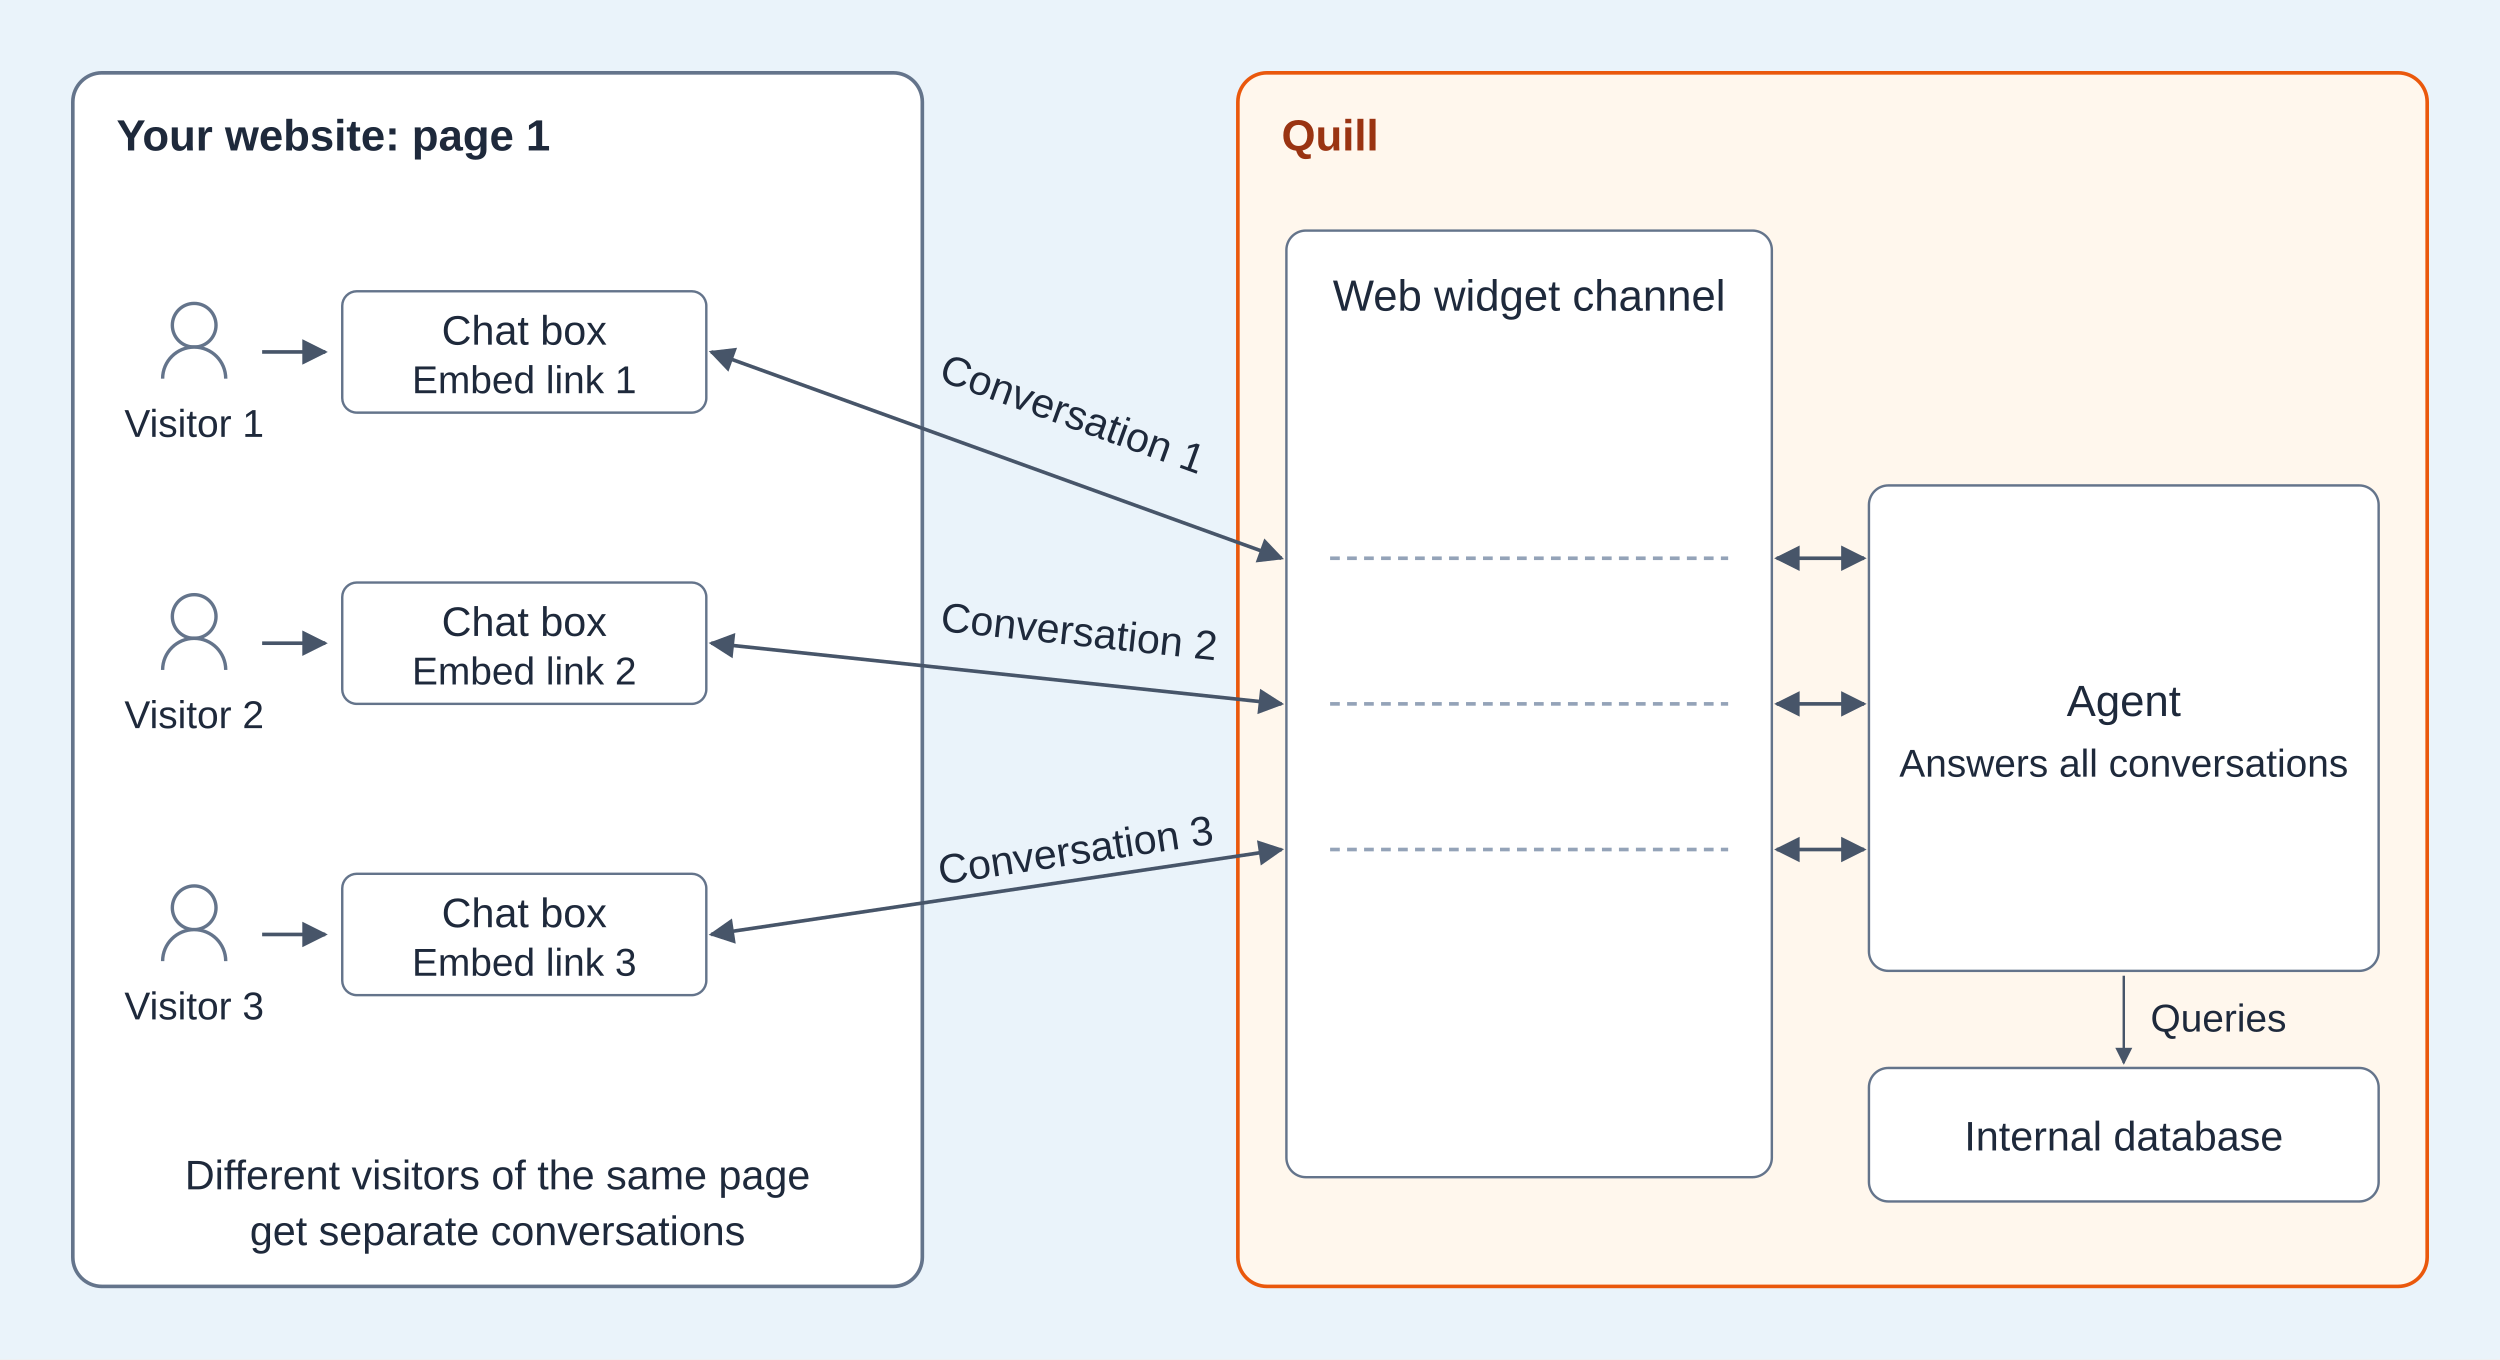
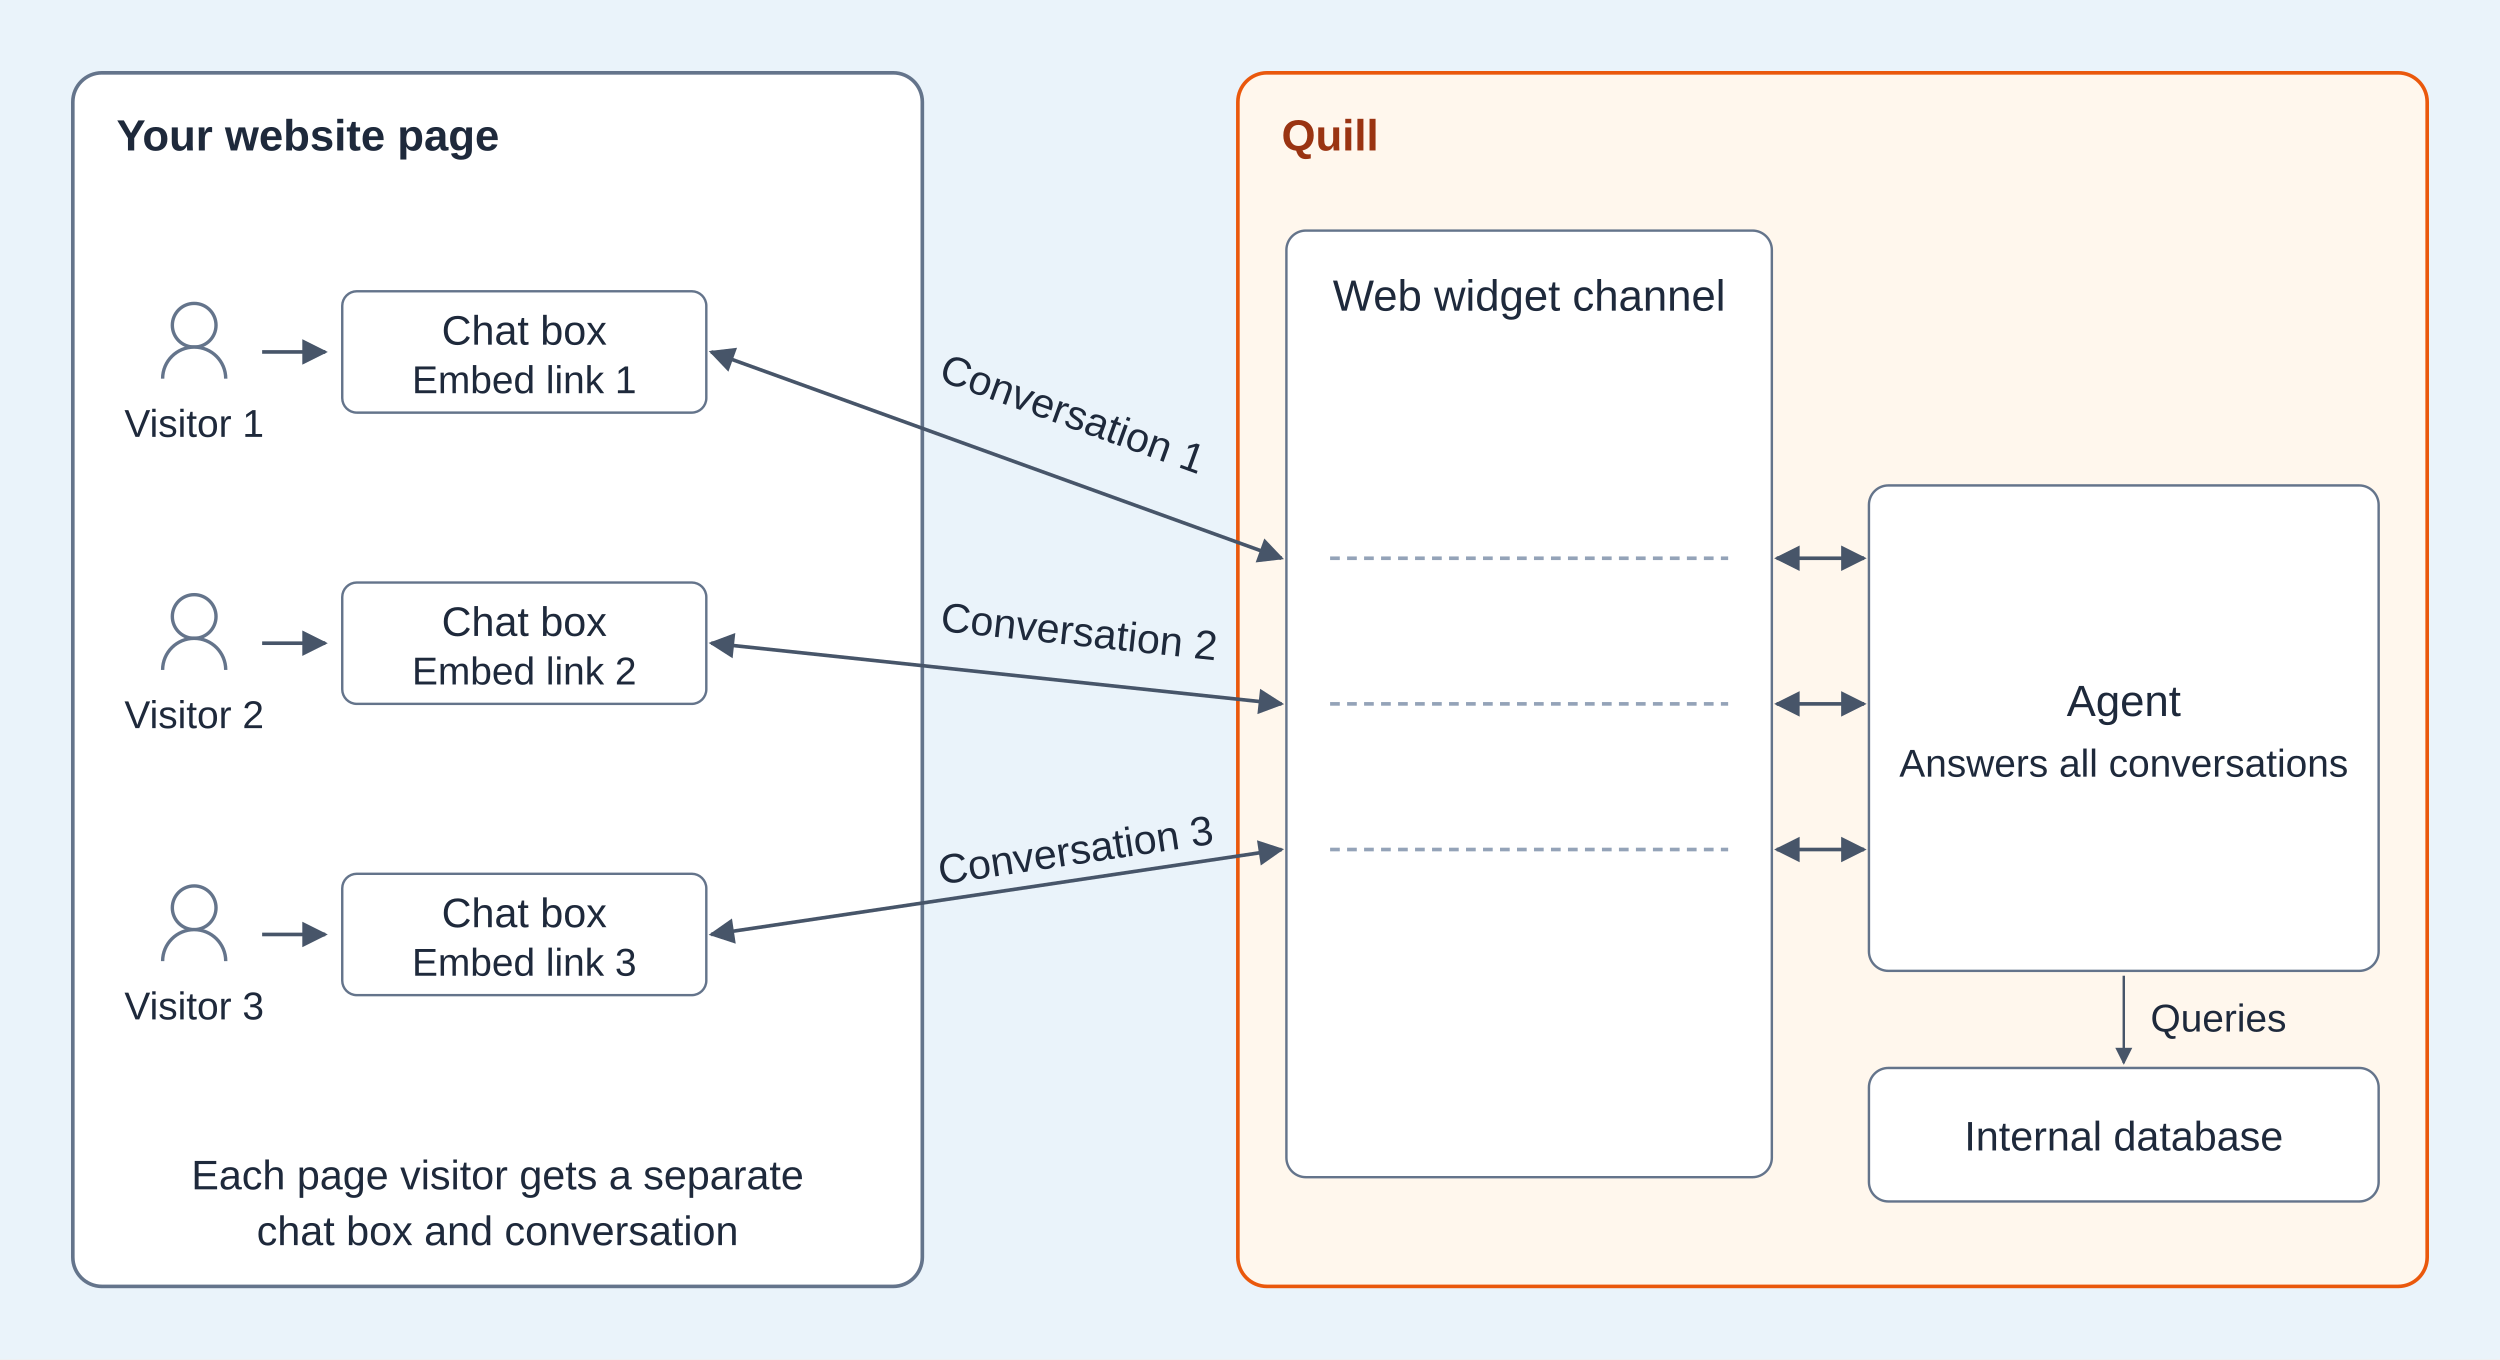
<svg xmlns="http://www.w3.org/2000/svg" width="1030" height="560" viewBox="0 0 1030 560" font-family="Segoe UI, Arial, sans-serif">
  <defs>
    <marker id="arrow" viewBox="0 0 10 10" refX="9" refY="5" markerWidth="7" markerHeight="7" orient="auto-start-reverse">
      <path d="M 0 0 L 10 5 L 0 10 z" fill="#475569" />
    </marker>
  </defs>
  <rect width="1030" height="560" fill="#eaf3fa" />
  <g id="your-website-page">
    <rect x="30" y="30" width="350" height="500" rx="12" fill="#ffffff" stroke="#64748b" stroke-width="1.5" />
-     <text x="48" y="62" font-size="18" font-weight="bold" fill="#1e293b">Your website: page 1</text>
+     <text x="48" y="62" font-size="18" font-weight="bold" fill="#1e293b">Your website page</text>
  </g>
  <g id="visitor-1">
    <circle cx="80" cy="134" r="9" fill="#ffffff" stroke="#64748b" stroke-width="1.4" />
    <path d="M 67 156 a 13 13 0 0 1 26 0" fill="#ffffff" stroke="#64748b" stroke-width="1.4" />
    <text x="80" y="180" text-anchor="middle" font-size="16" fill="#1e293b">Visitor 1</text>
    <line x1="108" y1="145" x2="134" y2="145" stroke="#475569" stroke-width="1.5" marker-end="url(#arrow)" fill="none" />
    <rect x="141" y="120" width="150" height="50" rx="6" fill="#ffffff" stroke="#64748b" />
    <text x="216" y="142" text-anchor="middle" font-size="17" fill="#1e293b">Chat box</text>
    <text x="216" y="162" text-anchor="middle" font-size="16" fill="#1e293b">Embed link 1</text>
  </g>
  <g id="visitor-2">
    <circle cx="80" cy="254" r="9" fill="#ffffff" stroke="#64748b" stroke-width="1.4" />
    <path d="M 67 276 a 13 13 0 0 1 26 0" fill="#ffffff" stroke="#64748b" stroke-width="1.4" />
    <text x="80" y="300" text-anchor="middle" font-size="16" fill="#1e293b">Visitor 2</text>
    <line x1="108" y1="265" x2="134" y2="265" stroke="#475569" stroke-width="1.5" marker-end="url(#arrow)" fill="none" />
    <rect x="141" y="240" width="150" height="50" rx="6" fill="#ffffff" stroke="#64748b" />
    <text x="216" y="262" text-anchor="middle" font-size="17" fill="#1e293b">Chat box</text>
    <text x="216" y="282" text-anchor="middle" font-size="16" fill="#1e293b">Embed link 2</text>
  </g>
  <g id="visitor-3">
    <circle cx="80" cy="374" r="9" fill="#ffffff" stroke="#64748b" stroke-width="1.4" />
    <path d="M 67 396 a 13 13 0 0 1 26 0" fill="#ffffff" stroke="#64748b" stroke-width="1.4" />
    <text x="80" y="420" text-anchor="middle" font-size="16" fill="#1e293b">Visitor 3</text>
    <line x1="108" y1="385" x2="134" y2="385" stroke="#475569" stroke-width="1.5" marker-end="url(#arrow)" fill="none" />
    <rect x="141" y="360" width="150" height="50" rx="6" fill="#ffffff" stroke="#64748b" />
    <text x="216" y="382" text-anchor="middle" font-size="17" fill="#1e293b">Chat box</text>
    <text x="216" y="402" text-anchor="middle" font-size="16" fill="#1e293b">Embed link 3</text>
  </g>
-   <text x="205" y="490" text-anchor="middle" font-size="17" fill="#1e293b">Different visitors of the same page</text>
-   <text x="205" y="513" text-anchor="middle" font-size="17" fill="#1e293b">get separate conversations</text>
+   <text x="205" y="490" text-anchor="middle" font-size="17" fill="#1e293b">Each page visitor gets a separate</text>
+   <text x="205" y="513" text-anchor="middle" font-size="17" fill="#1e293b">chat box and conversation</text>
  <g id="quill-container">
    <rect x="510" y="30" width="490" height="500" rx="12" fill="#fff7ed" stroke="#ea580c" stroke-width="1.5" />
    <text x="528" y="62" font-size="18" font-weight="bold" fill="#9a3412">Quill</text>
  </g>
  <g id="web-widget-channel">
    <rect x="530" y="95" width="200" height="390" rx="8" fill="#ffffff" stroke="#64748b" />
    <text x="630" y="128" text-anchor="middle" font-size="18" fill="#1e293b">Web widget channel</text>
  </g>
  <g id="agent">
    <rect x="770" y="200" width="210" height="200" rx="8" fill="#ffffff" stroke="#64748b" />
    <text x="875" y="295" text-anchor="middle" font-size="18" fill="#1e293b">Agent</text>
    <text x="875" y="320" text-anchor="middle" font-size="16" fill="#1e293b">Answers all conversations</text>
  </g>
  <g id="internal-database">
    <rect x="770" y="440" width="210" height="55" rx="8" fill="#ffffff" stroke="#64748b" />
    <text x="875" y="474" text-anchor="middle" font-size="17" fill="#1e293b">Internal database</text>
  </g>
  <line x1="875" y1="402" x2="875" y2="438" stroke="#475569" marker-end="url(#arrow)" />
  <text x="886" y="425" font-size="16" fill="#1e293b">Queries</text>
  <g id="conversations" stroke="#475569" stroke-width="1.5" fill="none">
    <line x1="293" y1="145" x2="528" y2="230" marker-start="url(#arrow)" marker-end="url(#arrow)" />
    <line x1="293" y1="265" x2="528" y2="290" marker-start="url(#arrow)" marker-end="url(#arrow)" />
    <line x1="293" y1="385" x2="528" y2="350" marker-start="url(#arrow)" marker-end="url(#arrow)" />
  </g>
  <g id="conversation-labels" font-size="17" fill="#1e293b" text-anchor="middle">
    <text x="440" y="176" transform="rotate(19.9 440 176)">Conversation 1</text>
    <text x="444" y="266" transform="rotate(6.1 444 266)">Conversation 2</text>
    <text x="444" y="356" transform="rotate(-8.5 444 356)">Conversation 3</text>
  </g>
  <g id="threads-in-channel" stroke="#94a3b8" stroke-width="1.5" stroke-dasharray="4 3" fill="none">
    <line x1="548" y1="230" x2="712" y2="230" />
    <line x1="548" y1="290" x2="712" y2="290" />
    <line x1="548" y1="350" x2="712" y2="350" />
  </g>
  <g id="channel-to-agent" stroke="#475569" stroke-width="1.5" fill="none">
    <line x1="732" y1="230" x2="768" y2="230" marker-start="url(#arrow)" marker-end="url(#arrow)" />
    <line x1="732" y1="290" x2="768" y2="290" marker-start="url(#arrow)" marker-end="url(#arrow)" />
    <line x1="732" y1="350" x2="768" y2="350" marker-start="url(#arrow)" marker-end="url(#arrow)" />
  </g>
</svg>
